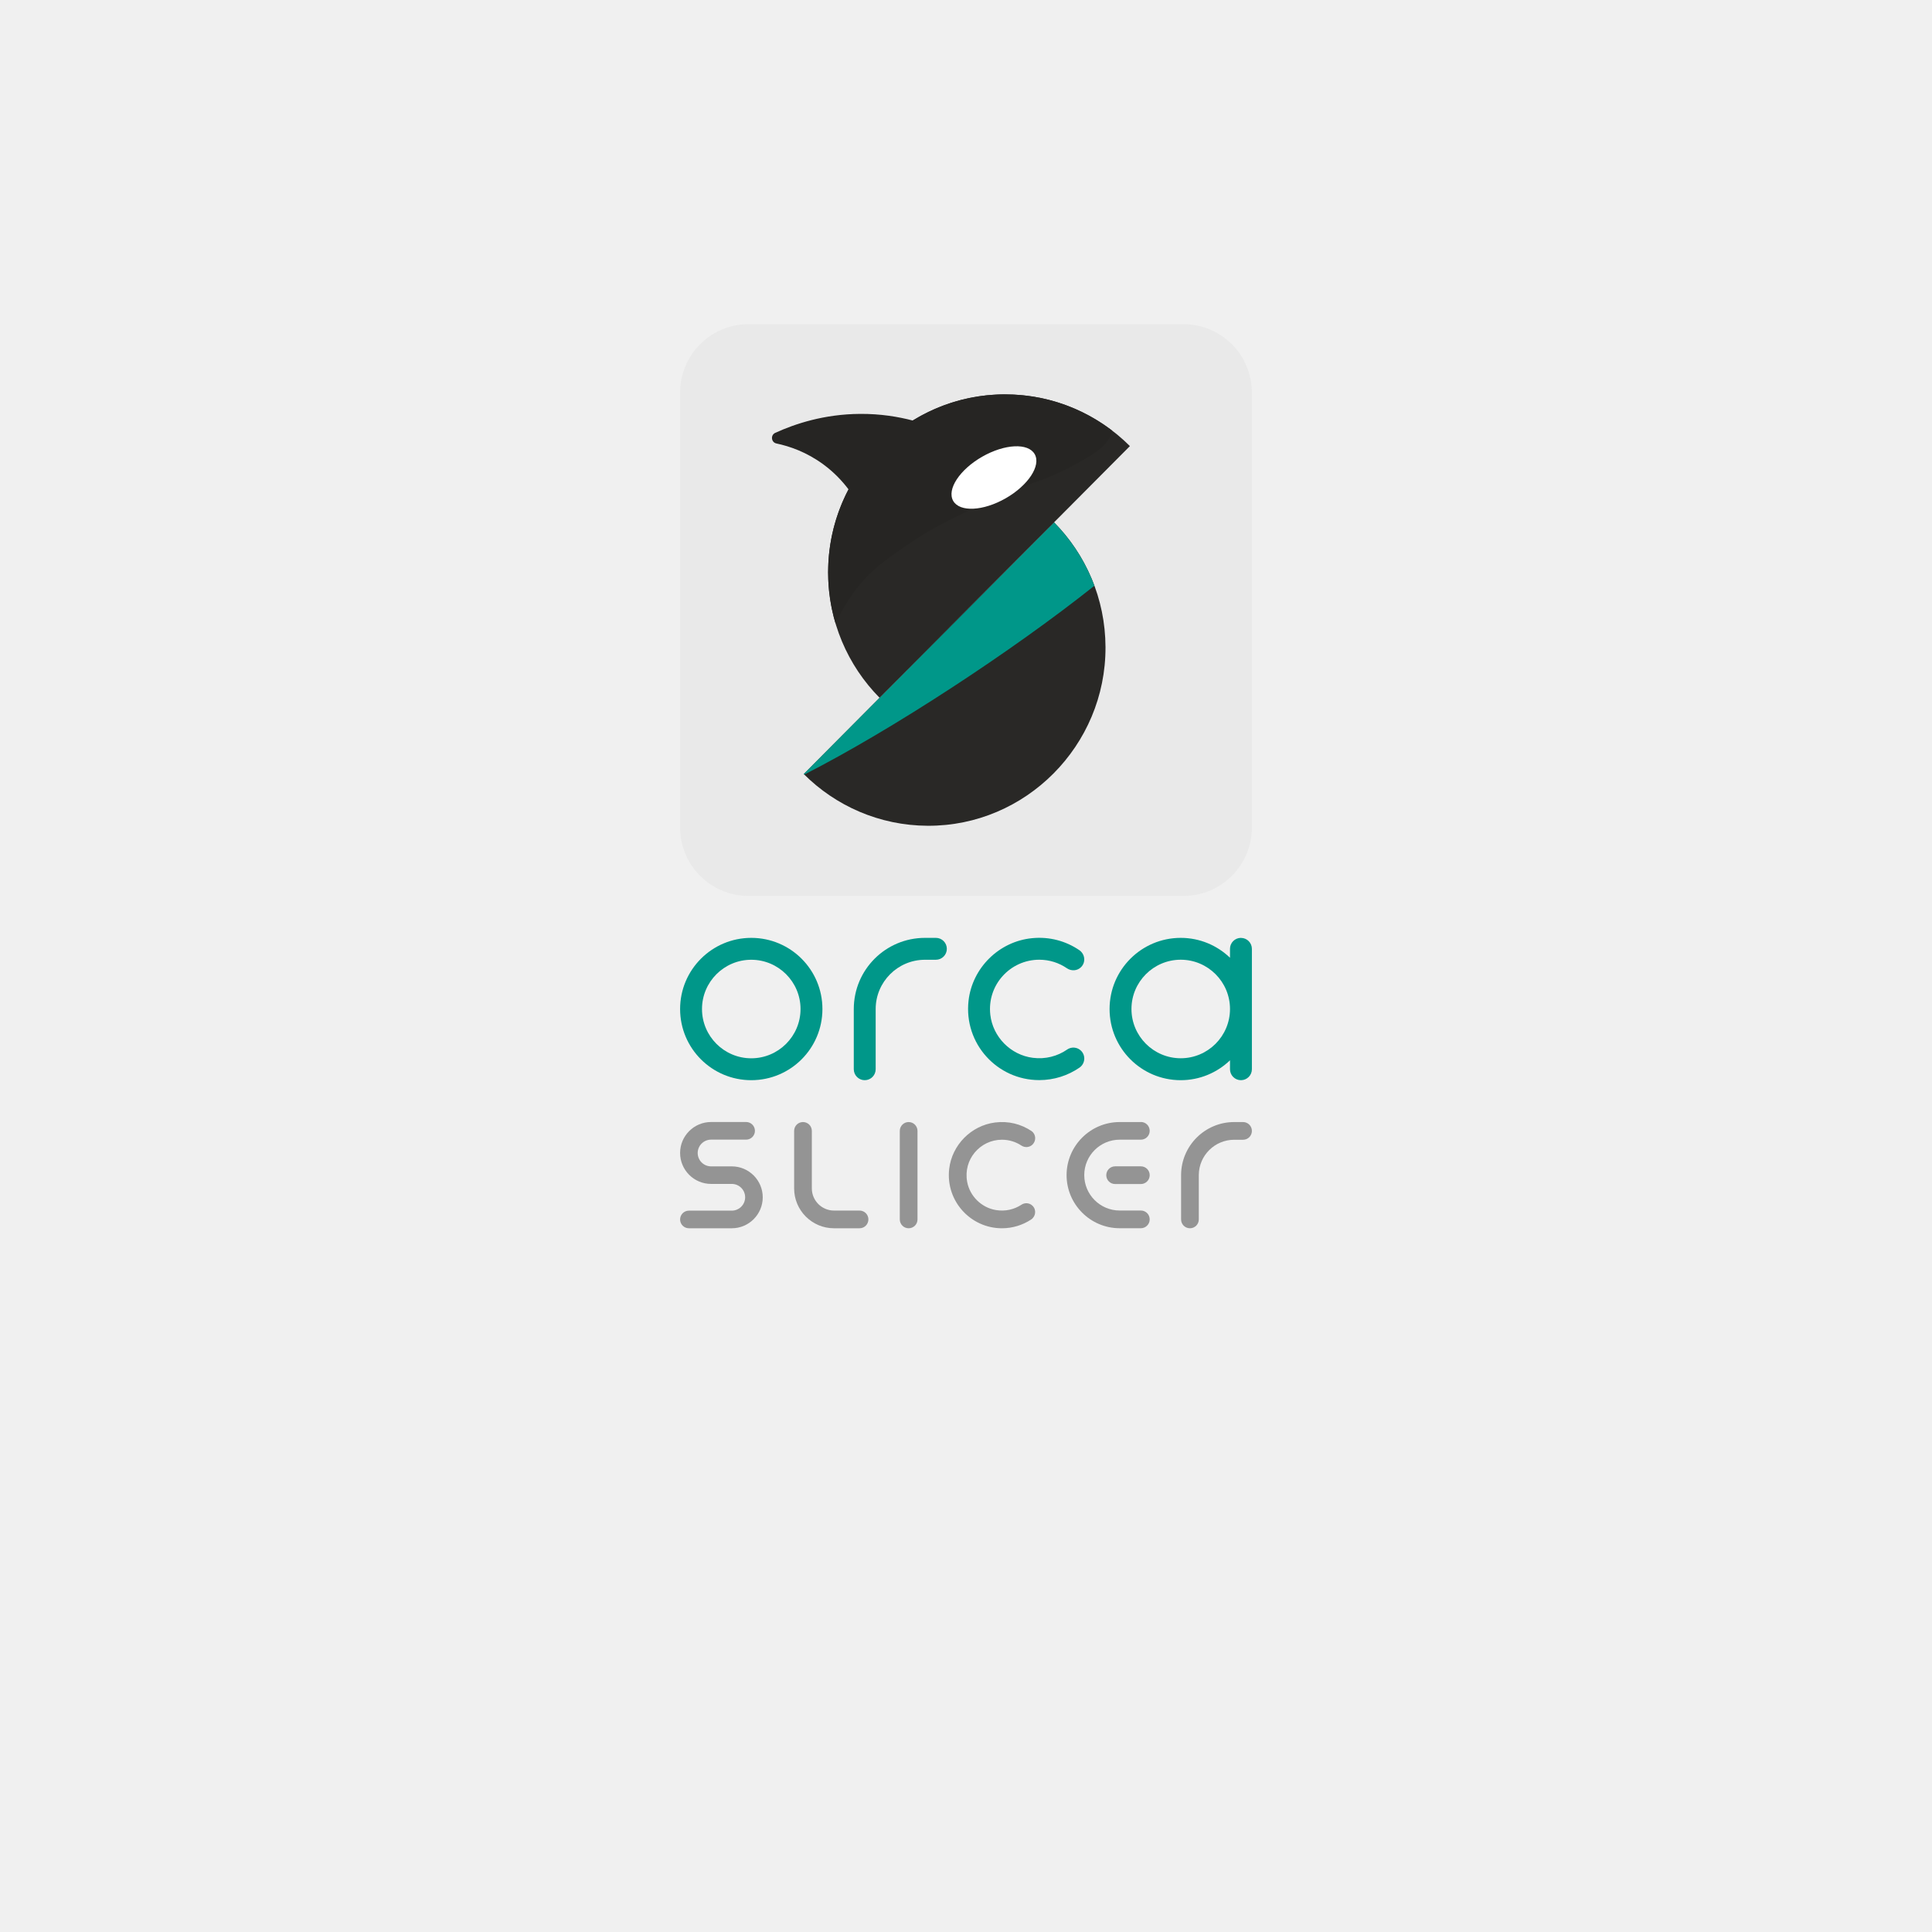
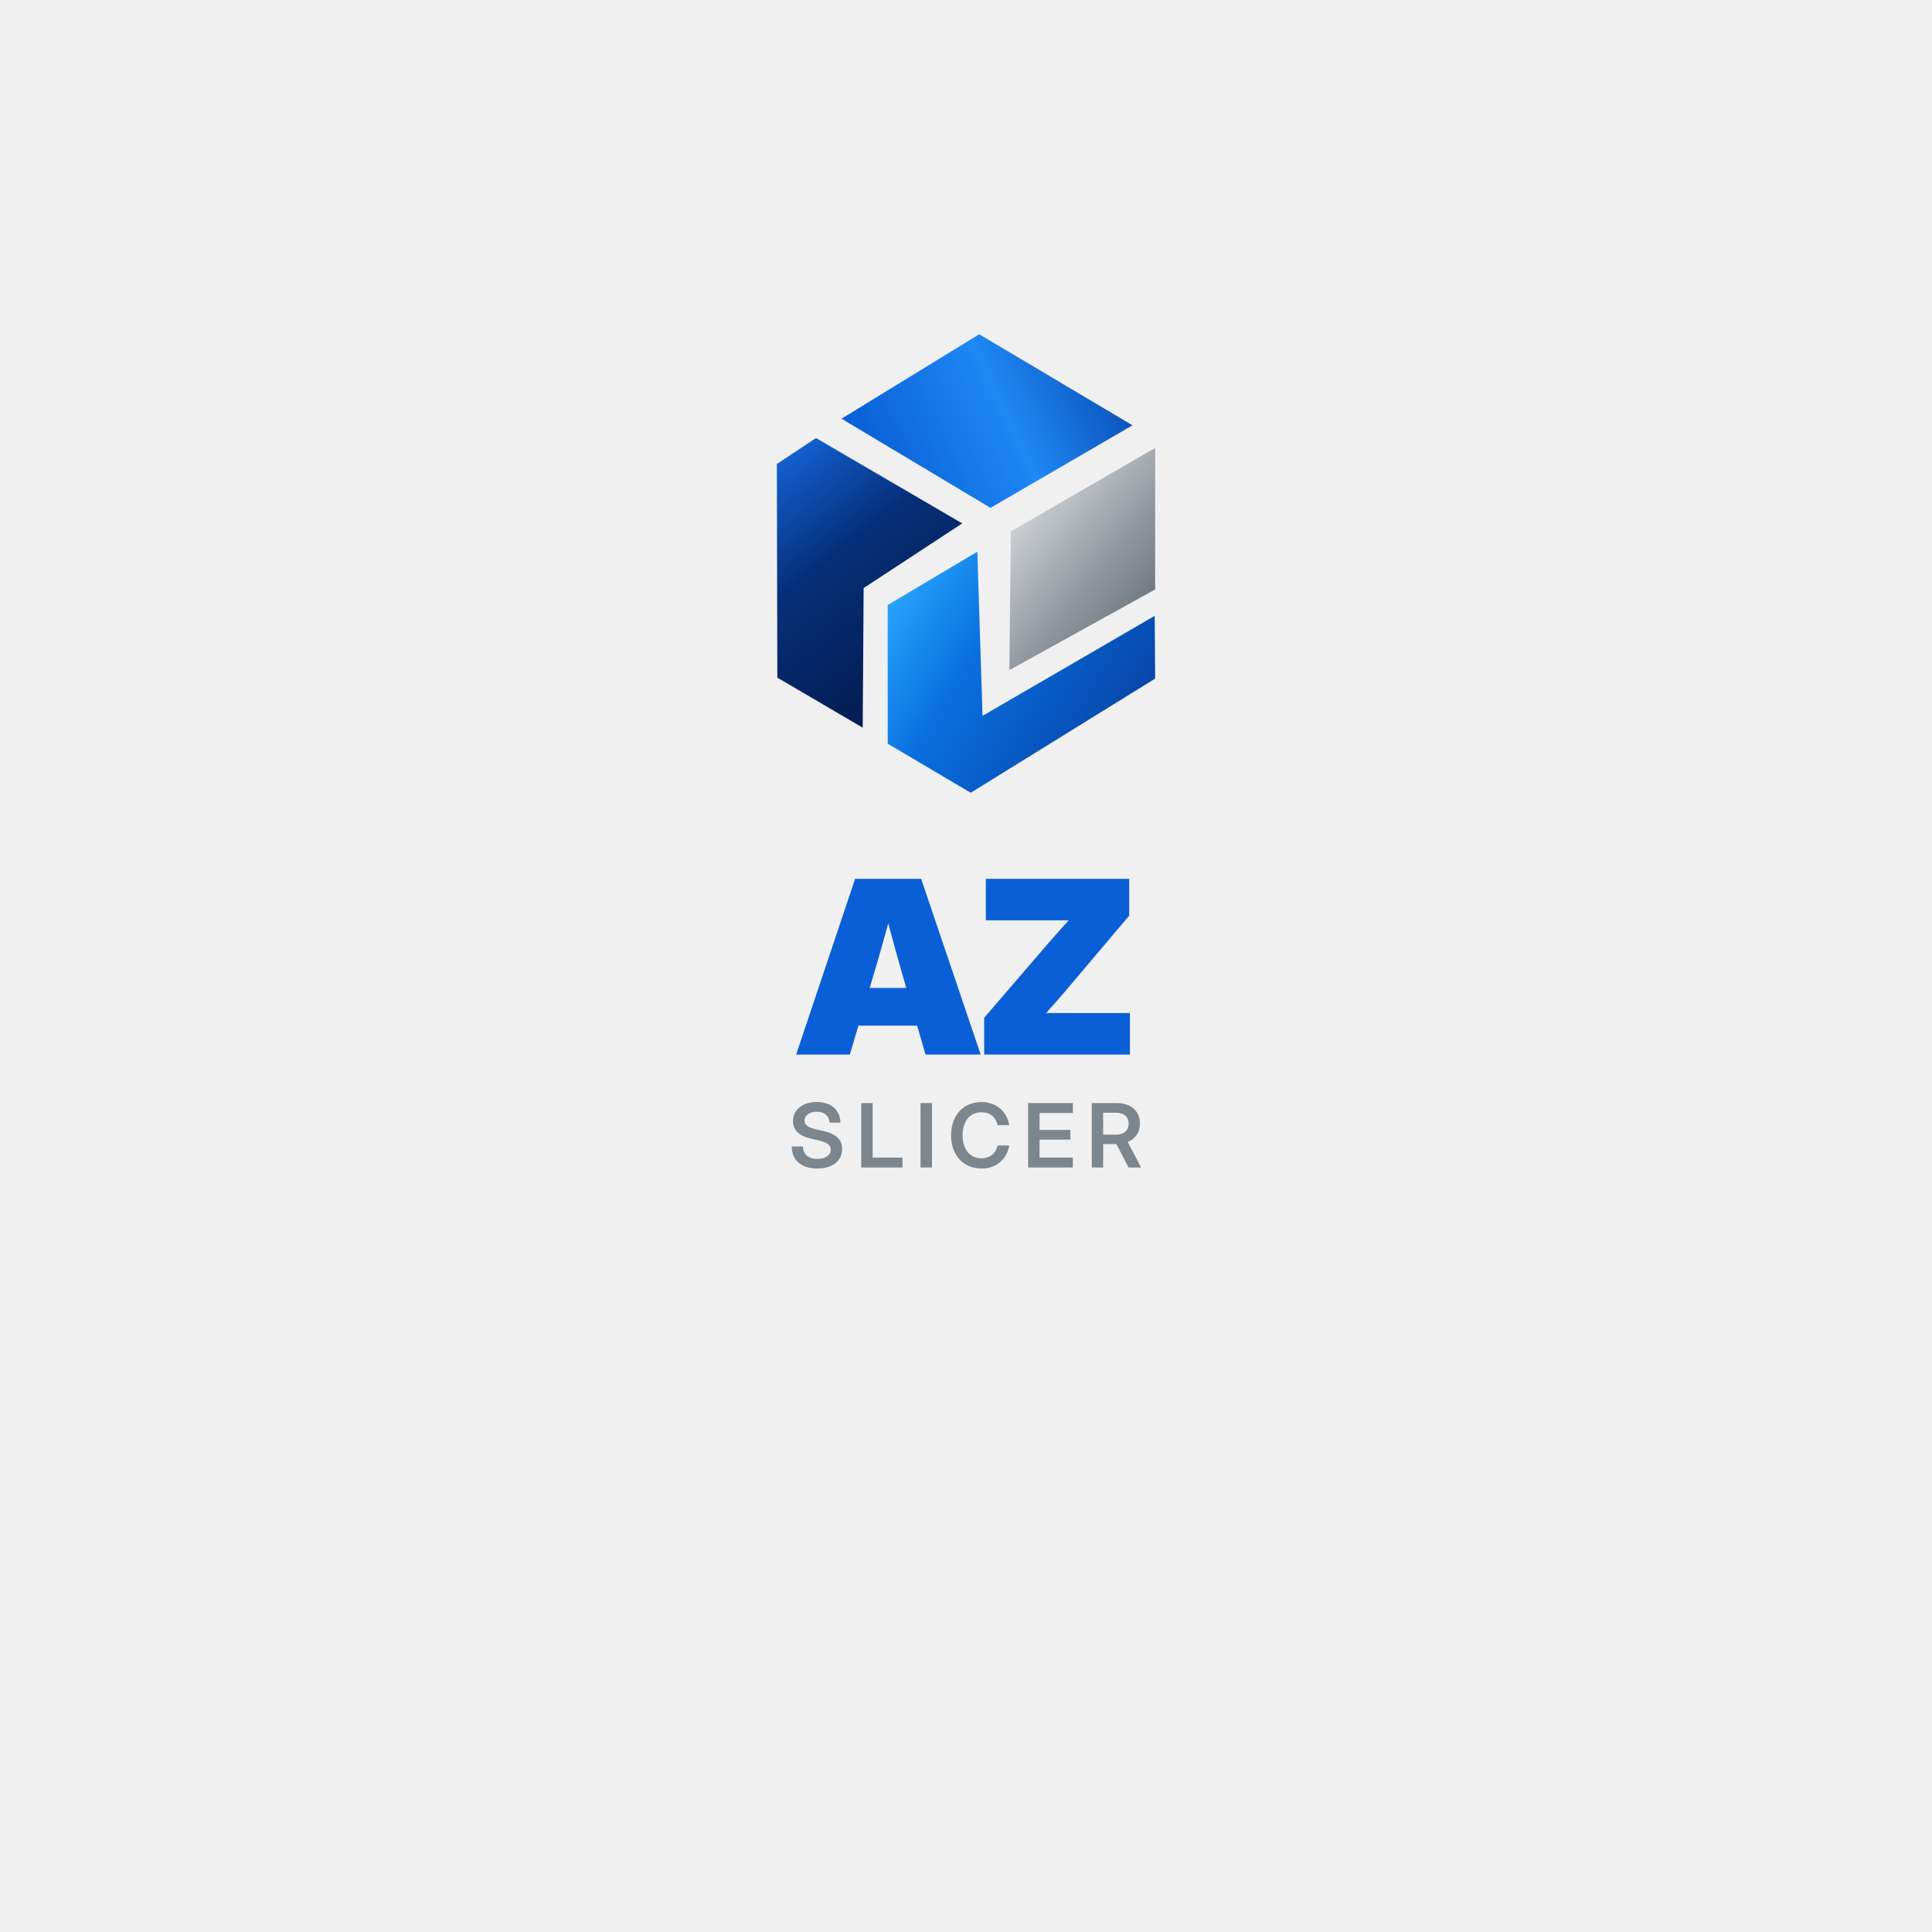
- <svg xmlns="http://www.w3.org/2000/svg" id="a" width="480" height="480" viewBox="0 0 480 480">
-   <g id="b">
-     <g id="c">
-       <rect x="168.97" y="80.54" width="142.05" height="142.05" rx="17" ry="17" style="fill:#e9e9e9;" />
-     </g>
+ <svg xmlns="http://www.w3.org/2000/svg" width="480" height="480" viewBox="0 0 480 480">
+   <g transform="translate(180.00,80.00) scale(0.11719)">
+     <defs>
+       <linearGradient id="gTop" x1="300" y1="300" x2="820" y2="60" gradientUnits="userSpaceOnUse">
+         <stop offset="0" stop-color="#0A5FD6" />
+         <stop offset="0.55" stop-color="#1E88F5" />
+         <stop offset="1" stop-color="#0B4FB8" />
+       </linearGradient>
+       <linearGradient id="gLeft" x1="110" y1="300" x2="420" y2="700" gradientUnits="userSpaceOnUse">
+         <stop offset="0" stop-color="#1360D0" />
+         <stop offset="0.45" stop-color="#062F7A" />
+         <stop offset="1" stop-color="#041F55" />
+       </linearGradient>
+       <linearGradient id="gGrey" x1="610" y1="450" x2="913" y2="700" gradientUnits="userSpaceOnUse">
+         <stop offset="0" stop-color="#C9CDD2" />
+         <stop offset="0.5" stop-color="#8E959C" />
+         <stop offset="1" stop-color="#5F666D" />
+       </linearGradient>
+       <linearGradient id="gBottom" x1="346" y1="560" x2="913" y2="900" gradientUnits="userSpaceOnUse">
+         <stop offset="0" stop-color="#2AA8FF" />
+         <stop offset="0.35" stop-color="#0A6FE0" />
+         <stop offset="1" stop-color="#063E9E" />
+       </linearGradient>
+     </defs>
+     <polygon fill="url(#gTop)" points="248,205 540,26 865,219 564,394" />
+     <polygon fill="url(#gLeft)" points="194,246 504,427 295,564 293,860 112,754 111,301" />
+     <polygon fill="url(#gGrey)" points="607,444 913,267 913,567 604,738" />
+     <polygon fill="url(#gBottom)" points="346,600 536,487 547,835 912,623 913,756 522,998 346,894" />
  </g>
-   <g id="d">
-     <path id="e" d="M199.69,192.31c7.91,7.9,18.79,12.8,30.81,12.85,24.33.1,44.25-19.93,44.16-44.4-.05-12.09-4.92-23.03-12.78-30.98l-62.19,62.53Z" style="fill:#292826;" />
-   </g>
-   <g id="f">
-     <path id="g" d="M261.88,129.78l-62.19,62.53s.09.09.13.13c21.79-11.11,51.62-30.64,72.08-46.91-2.21-5.96-5.66-11.32-10.03-15.75" style="fill:#009789;" />
-   </g>
-   <g id="h">
-     <path id="i" d="M249.72,97.98c-24.29,0-43.97,19.8-43.97,44.22,0,12.16,4.88,23.17,12.78,31.16l62.19-62.53c-7.95-7.94-18.9-12.85-30.99-12.85" style="fill:#292826;" />
-   </g>
-   <g id="j">
-     <path id="k" d="M249.72,97.98c-8.41,0-16.27,2.38-22.95,6.5-3.58-.94-8.02-1.69-13.12-1.65-8.89.06-16.12,2.46-21.04,4.71-1.22.56-1.02,2.37.29,2.64,3.23.68,7.49,2.12,11.7,5.23,2.66,1.96,4.68,4.14,6.21,6.17-3.23,6.16-5.07,13.17-5.07,20.62,0,4.44.65,8.73,1.87,12.78,1.86-4.12,3.81-6.88,4.44-7.74,4.04-5.55,8.31-8.44,14.62-12.7,4.65-3.14,11.1-6.83,29.65-14.45,0,0,5.8-1.63,13.58-6.26,3.1-1.84,5.46-3.58,6.21-6.31.05-.19.1-.38.14-.57-7.38-5.62-16.57-8.96-26.53-8.96" style="fill:#262523;" />
-   </g>
-   <g id="l">
-     <path id="m" d="M257.07,112.84c1.61,2.85-1.62,7.76-7.21,10.96-5.6,3.2-11.44,3.48-13.05.63-1.61-2.85,1.62-7.76,7.21-10.96,5.6-3.2,11.44-3.48,13.05-.63" style="fill:#fff;" />
-   </g>
-   <path d="M225.75,278.77c-1.21,0-2.2.98-2.2,2.2v21.99c0,1.21.98,2.2,2.2,2.2s2.2-.98,2.2-2.2v-21.99c0-1.21-.98-2.2-2.2-2.2Z" style="fill:#949494;" />
-   <path d="M283.44,278.77h-5.26c-7.27,0-13.19,5.92-13.19,13.19s5.92,13.19,13.19,13.19h5.26c1.21,0,2.2-.98,2.2-2.2s-.98-2.2-2.2-2.2h-5.26c-4.85,0-8.8-3.95-8.8-8.8s3.95-8.8,8.8-8.8h5.26c1.21,0,2.2-.98,2.2-2.2s-.98-2.2-2.2-2.2Z" style="fill:#949494;" />
-   <path d="M283.44,289.77h-6.39c-1.21,0-2.2.98-2.2,2.2s.98,2.2,2.2,2.2h6.39c1.21,0,2.2-.98,2.2-2.2s-.98-2.2-2.2-2.2Z" style="fill:#949494;" />
-   <path d="M181.81,305.16h-10.65c-1.21,0-2.19-.98-2.19-2.19s.98-2.19,2.19-2.19h10.65c1.83,0,3.32-1.49,3.32-3.32s-1.49-3.32-3.32-3.32h-5.15c-4.24,0-7.69-3.45-7.69-7.69s3.45-7.69,7.69-7.69h8.71c1.21,0,2.19.98,2.19,2.19s-.98,2.19-2.19,2.19h-8.71c-1.83,0-3.32,1.49-3.32,3.32s1.49,3.32,3.32,3.32h5.15c4.24,0,7.69,3.45,7.69,7.69s-3.45,7.69-7.69,7.69Z" style="fill:#949494;" />
-   <path d="M253.77,299.31c-1.78,1.17-4,1.72-6.36,1.32-3.57-.6-6.46-3.44-7.12-7-1.03-5.58,3.24-10.47,8.64-10.47,1.78,0,3.44.53,4.83,1.45.88.58,2.04.48,2.78-.26h0c.97-.97.84-2.6-.29-3.36-2.53-1.7-5.68-2.54-9.04-2.11-5.94.76-10.71,5.6-11.39,11.55-.9,7.96,5.33,14.73,13.11,14.73,2.67,0,5.15-.8,7.23-2.16,1.18-.78,1.38-2.42.38-3.42h0c-.74-.74-1.9-.85-2.77-.27Z" style="fill:#949494;" />
-   <path d="M213.55,300.76h-6.35c-3.03,0-5.5-2.47-5.5-5.5v-14.29c0-1.21-.98-2.2-2.2-2.2s-2.2.98-2.2,2.2v14.29c0,5.46,4.44,9.9,9.9,9.9h6.35c1.21,0,2.2-.98,2.2-2.2s-.98-2.2-2.2-2.2Z" style="fill:#949494;" />
-   <path d="M308.83,283.17h-2.2c-4.82,0-8.75,3.9-8.79,8.72v11.07c0,1.21-.98,2.2-2.2,2.2s-2.2-.98-2.2-2.2v-11.07c.04-7.24,5.94-13.12,13.19-13.12h2.2c1.21,0,2.2.98,2.2,2.2s-.98,2.2-2.2,2.2Z" style="fill:#949494;" />
-   <path d="M186.65,238.45c6.75,0,12.24,5.49,12.24,12.24s-5.49,12.24-12.24,12.24-12.24-5.49-12.24-12.24,5.49-12.24,12.24-12.24M186.65,233.01c-9.76,0-17.68,7.91-17.68,17.68s7.91,17.68,17.68,17.68,17.68-7.91,17.68-17.68-7.91-17.68-17.68-17.68h0Z" style="fill:#009789;" />
-   <path d="M308.31,233.01c-1.5,0-2.72,1.22-2.72,2.72v2.22c-3.18-3.05-7.48-4.94-12.24-4.94-9.76,0-17.68,7.91-17.68,17.68s7.91,17.68,17.68,17.68c4.75,0,9.06-1.89,12.24-4.94v2.22c0,1.5,1.22,2.72,2.72,2.72s2.72-1.22,2.72-2.72v-29.91c0-1.5-1.22-2.72-2.72-2.72ZM293.35,262.92c-6.75,0-12.24-5.49-12.24-12.24s5.49-12.24,12.24-12.24,12.24,5.49,12.24,12.24-5.49,12.24-12.24,12.24Z" style="fill:#009789;" />
-   <path d="M232.52,233.01h-2.72c-9.76,0-17.68,7.91-17.68,17.68v14.96c0,1.5,1.22,2.72,2.72,2.72s2.72-1.22,2.72-2.72v-14.96c0-6.75,5.49-12.24,12.24-12.24h0s2.72,0,2.72,0c1.5,0,2.72-1.22,2.72-2.72s-1.22-2.72-2.72-2.72Z" style="fill:#009789;" />
-   <path d="M265.11,260.77c-2.37,1.63-5.34,2.45-8.51,2.04-5.51-.7-9.94-5.19-10.56-10.71-.84-7.38,4.94-13.66,12.16-13.66,2.55,0,4.91.78,6.87,2.12,1.1.75,2.57.67,3.52-.28h0c1.22-1.22.99-3.23-.43-4.21-3.29-2.25-7.39-3.42-11.77-2.98-8.19.81-14.84,7.37-15.76,15.55-1.19,10.67,7.13,19.71,17.56,19.71,3.71,0,7.15-1.14,10-3.1,1.41-.97,1.61-2.98.4-4.19h0c-.93-.93-2.39-1.05-3.48-.3Z" style="fill:#009789;" />
+   <defs>
+     <linearGradient id="gAZ" x1="197.8" y1="0" x2="282.2" y2="0" gradientUnits="userSpaceOnUse">
+       <stop offset="0" stop-color="#0A5FD6" />
+       <stop offset="1" stop-color="#1E88F5" />
+     </linearGradient>
+   </defs>
+   <path fill="url(#gAZ)" transform="translate(197.80,262.00)" d="M0.0 0.0H13.33L15.469 -7.178H30.059L32.139 0.0H45.85L31.055 -43.652H14.648ZM18.281 -16.553 18.398 -16.934C19.98 -22.207 21.445 -27.305 22.881 -32.607C24.287 -27.305 25.723 -22.207 27.246 -16.934L27.363 -16.553ZM46.714 0.0H82.925V-10.312H62.095C63.648 -12.041 65.171 -13.74 66.636 -15.469L82.75 -34.512V-43.652H47.125V-33.34H67.72C66.109 -31.582 64.556 -29.854 63.033 -28.096L46.714 -9.141Z" />
+   <path fill="#7D858D" transform="translate(195.93,290.06)" d="M7.122 0.258C10.914 0.258 13.288 -1.633 13.288 -4.619C13.288 -6.972 11.795 -8.357 8.476 -9.099L6.854 -9.475C4.77 -9.958 3.942 -10.56 3.942 -11.634C3.942 -12.944 5.199 -13.857 6.972 -13.857C8.841 -13.857 10.065 -12.837 10.184 -11.15H12.88C12.783 -14.33 10.56 -16.264 6.982 -16.264C3.448 -16.264 1.096 -14.352 1.096 -11.494C1.096 -9.249 2.567 -7.842 5.769 -7.111L7.487 -6.725C9.625 -6.23 10.463 -5.575 10.463 -4.447C10.463 -3.04 9.142 -2.138 7.144 -2.138C4.92 -2.138 3.588 -3.287 3.566 -5.221H0.784C0.784 -1.794 3.158 0.258 7.122 0.258ZM18.044 0.0H28.303V-2.46H20.88V-16.006H18.044ZM35.616 -16.006H32.78V0.0H35.616ZM47.902 0.258C51.512 0.258 54.262 -1.977 54.799 -5.468H51.92C51.469 -3.438 49.965 -2.288 47.924 -2.288C44.981 -2.288 43.219 -4.555 43.219 -7.992C43.219 -11.451 44.991 -13.718 47.924 -13.718C49.976 -13.718 51.48 -12.558 51.909 -10.517H54.799C54.262 -14.019 51.512 -16.264 47.902 -16.264C43.487 -16.264 40.361 -13.02 40.361 -7.992C40.361 -2.997 43.487 0.258 47.902 0.258ZM59.501 0.0H70.62V-2.46H62.337V-6.918H69.997V-9.335H62.337V-13.546H70.62V-16.006H59.501ZM75.311 0.0H78.147V-5.822H81.37C81.402 -5.822 81.424 -5.822 81.445 -5.822L84.453 0.0H87.579L84.238 -6.338C86.139 -7.111 87.278 -8.712 87.278 -10.893C87.278 -14.029 85.076 -16.006 81.553 -16.006H75.311ZM78.147 -8.164V-13.6H81.391C83.304 -13.6 84.485 -12.558 84.485 -10.893C84.485 -9.217 83.304 -8.164 81.413 -8.164Z" />
</svg>
